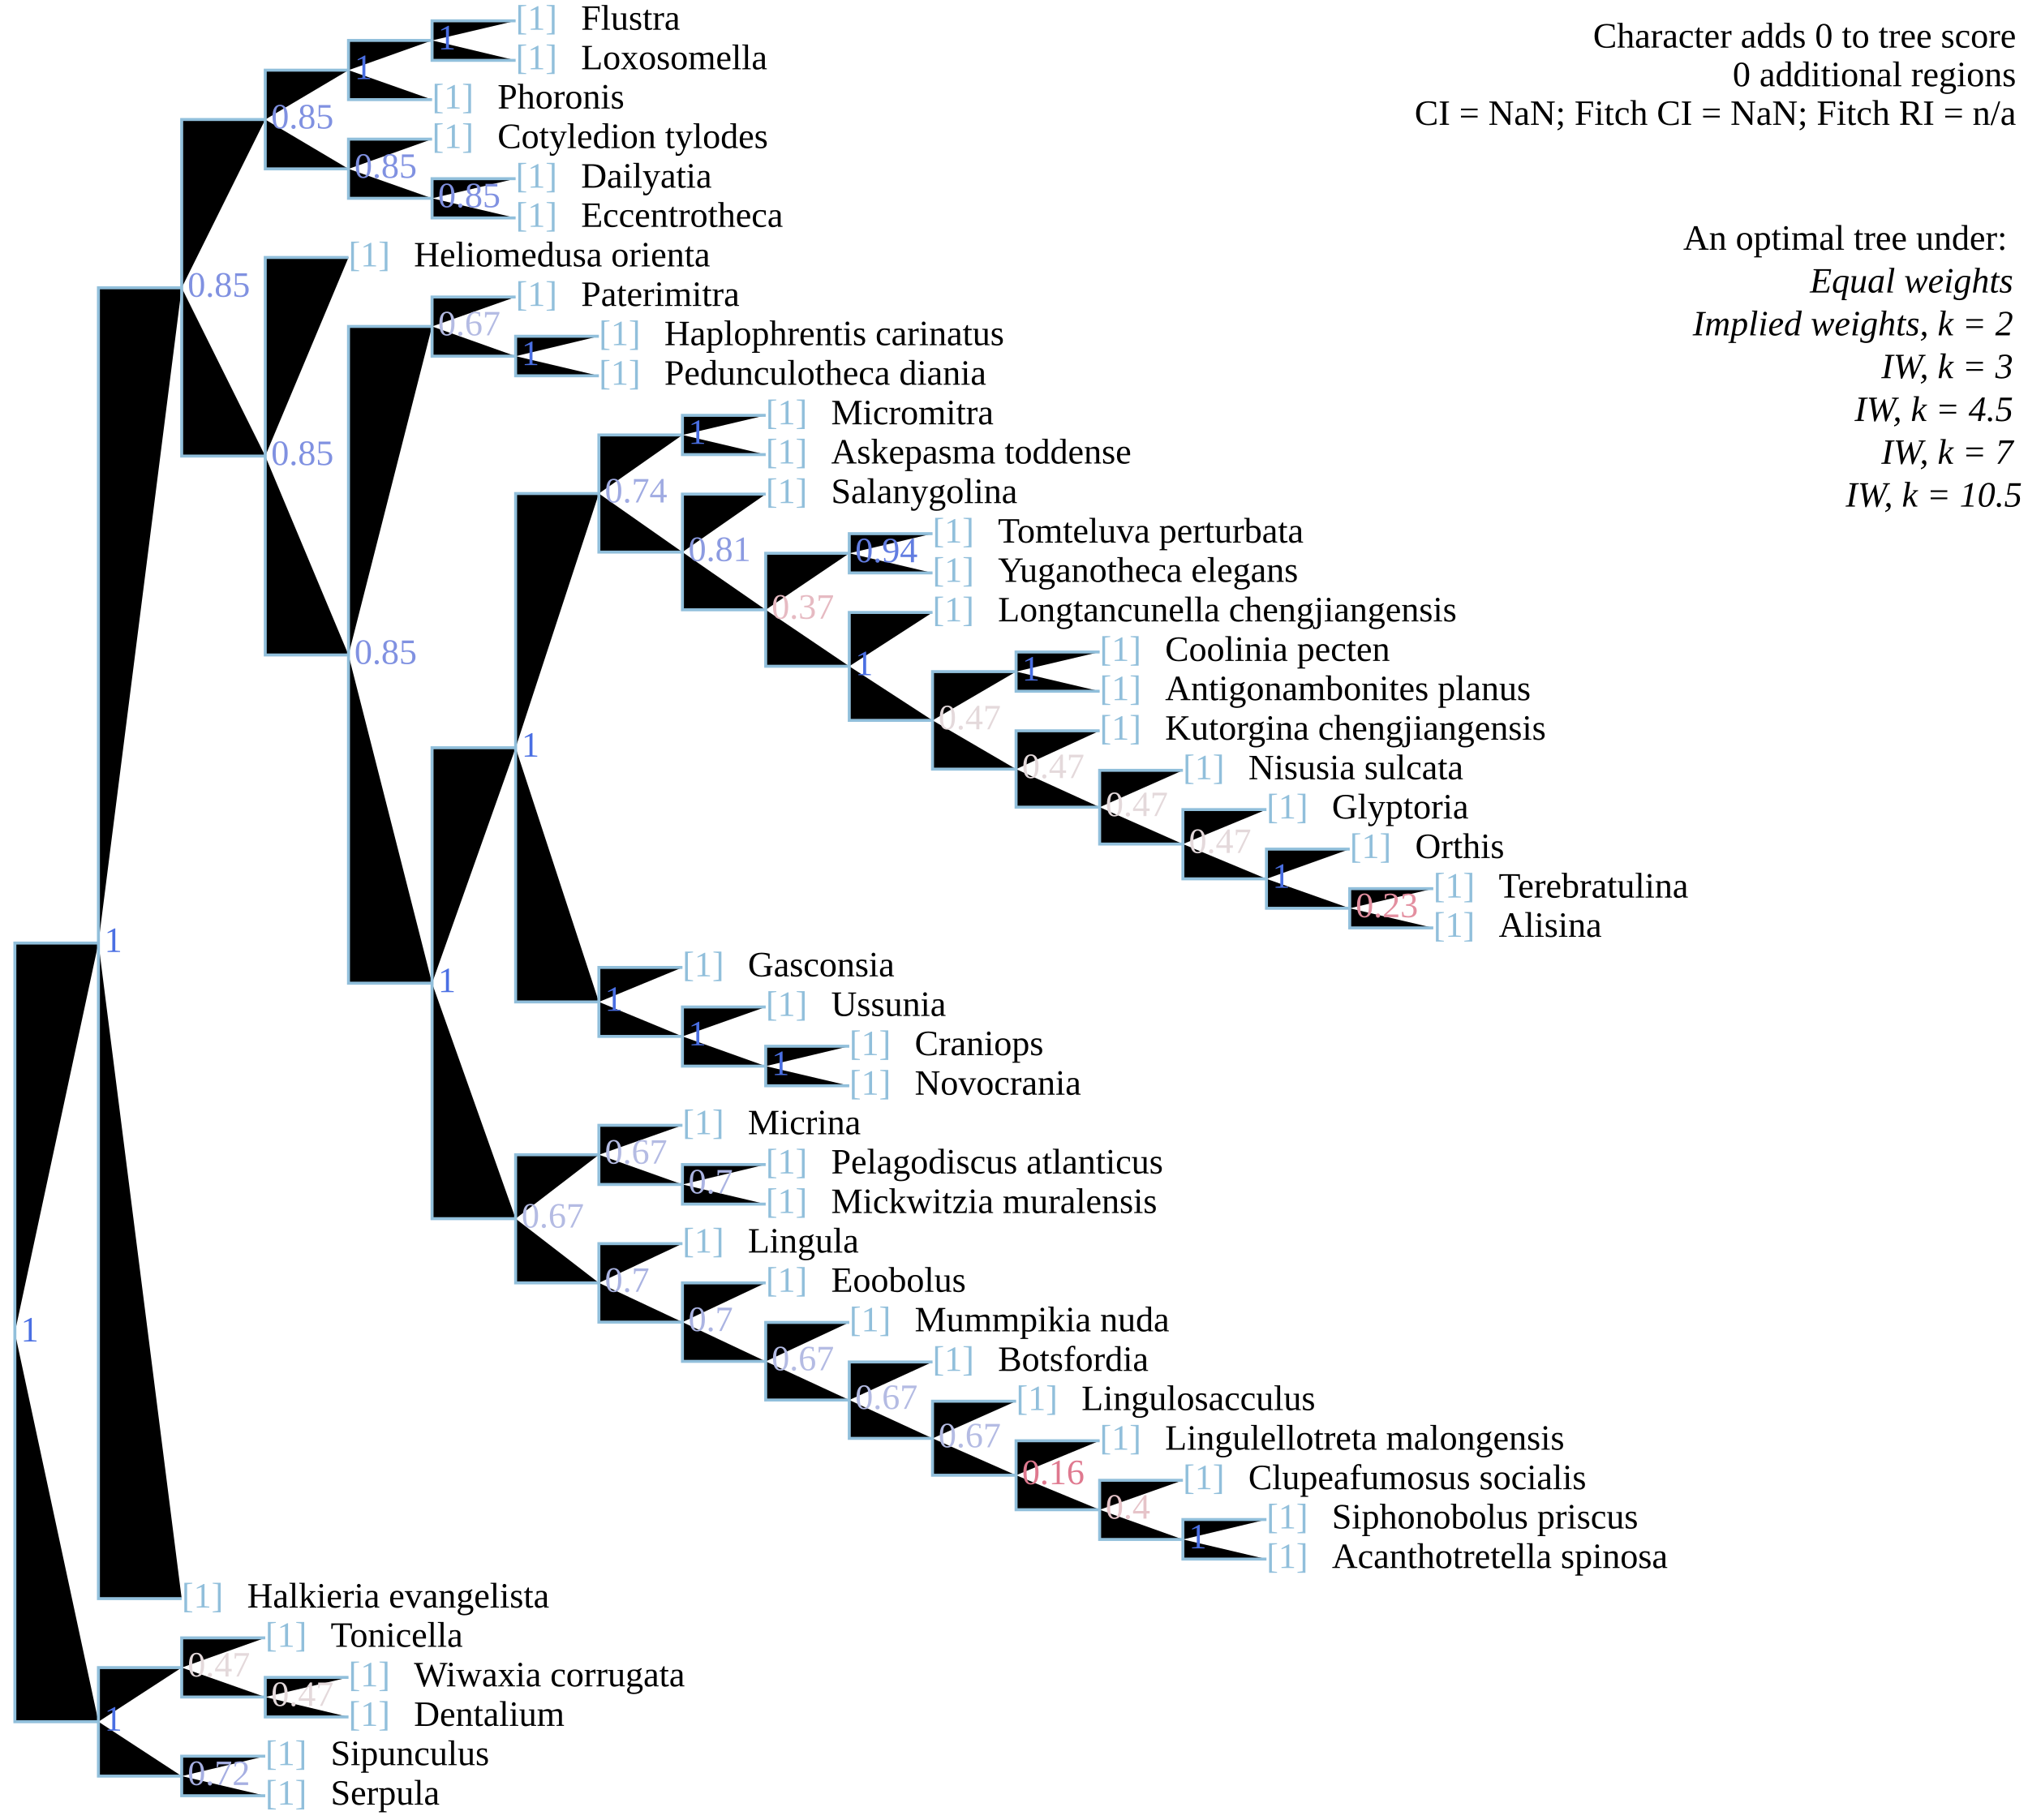
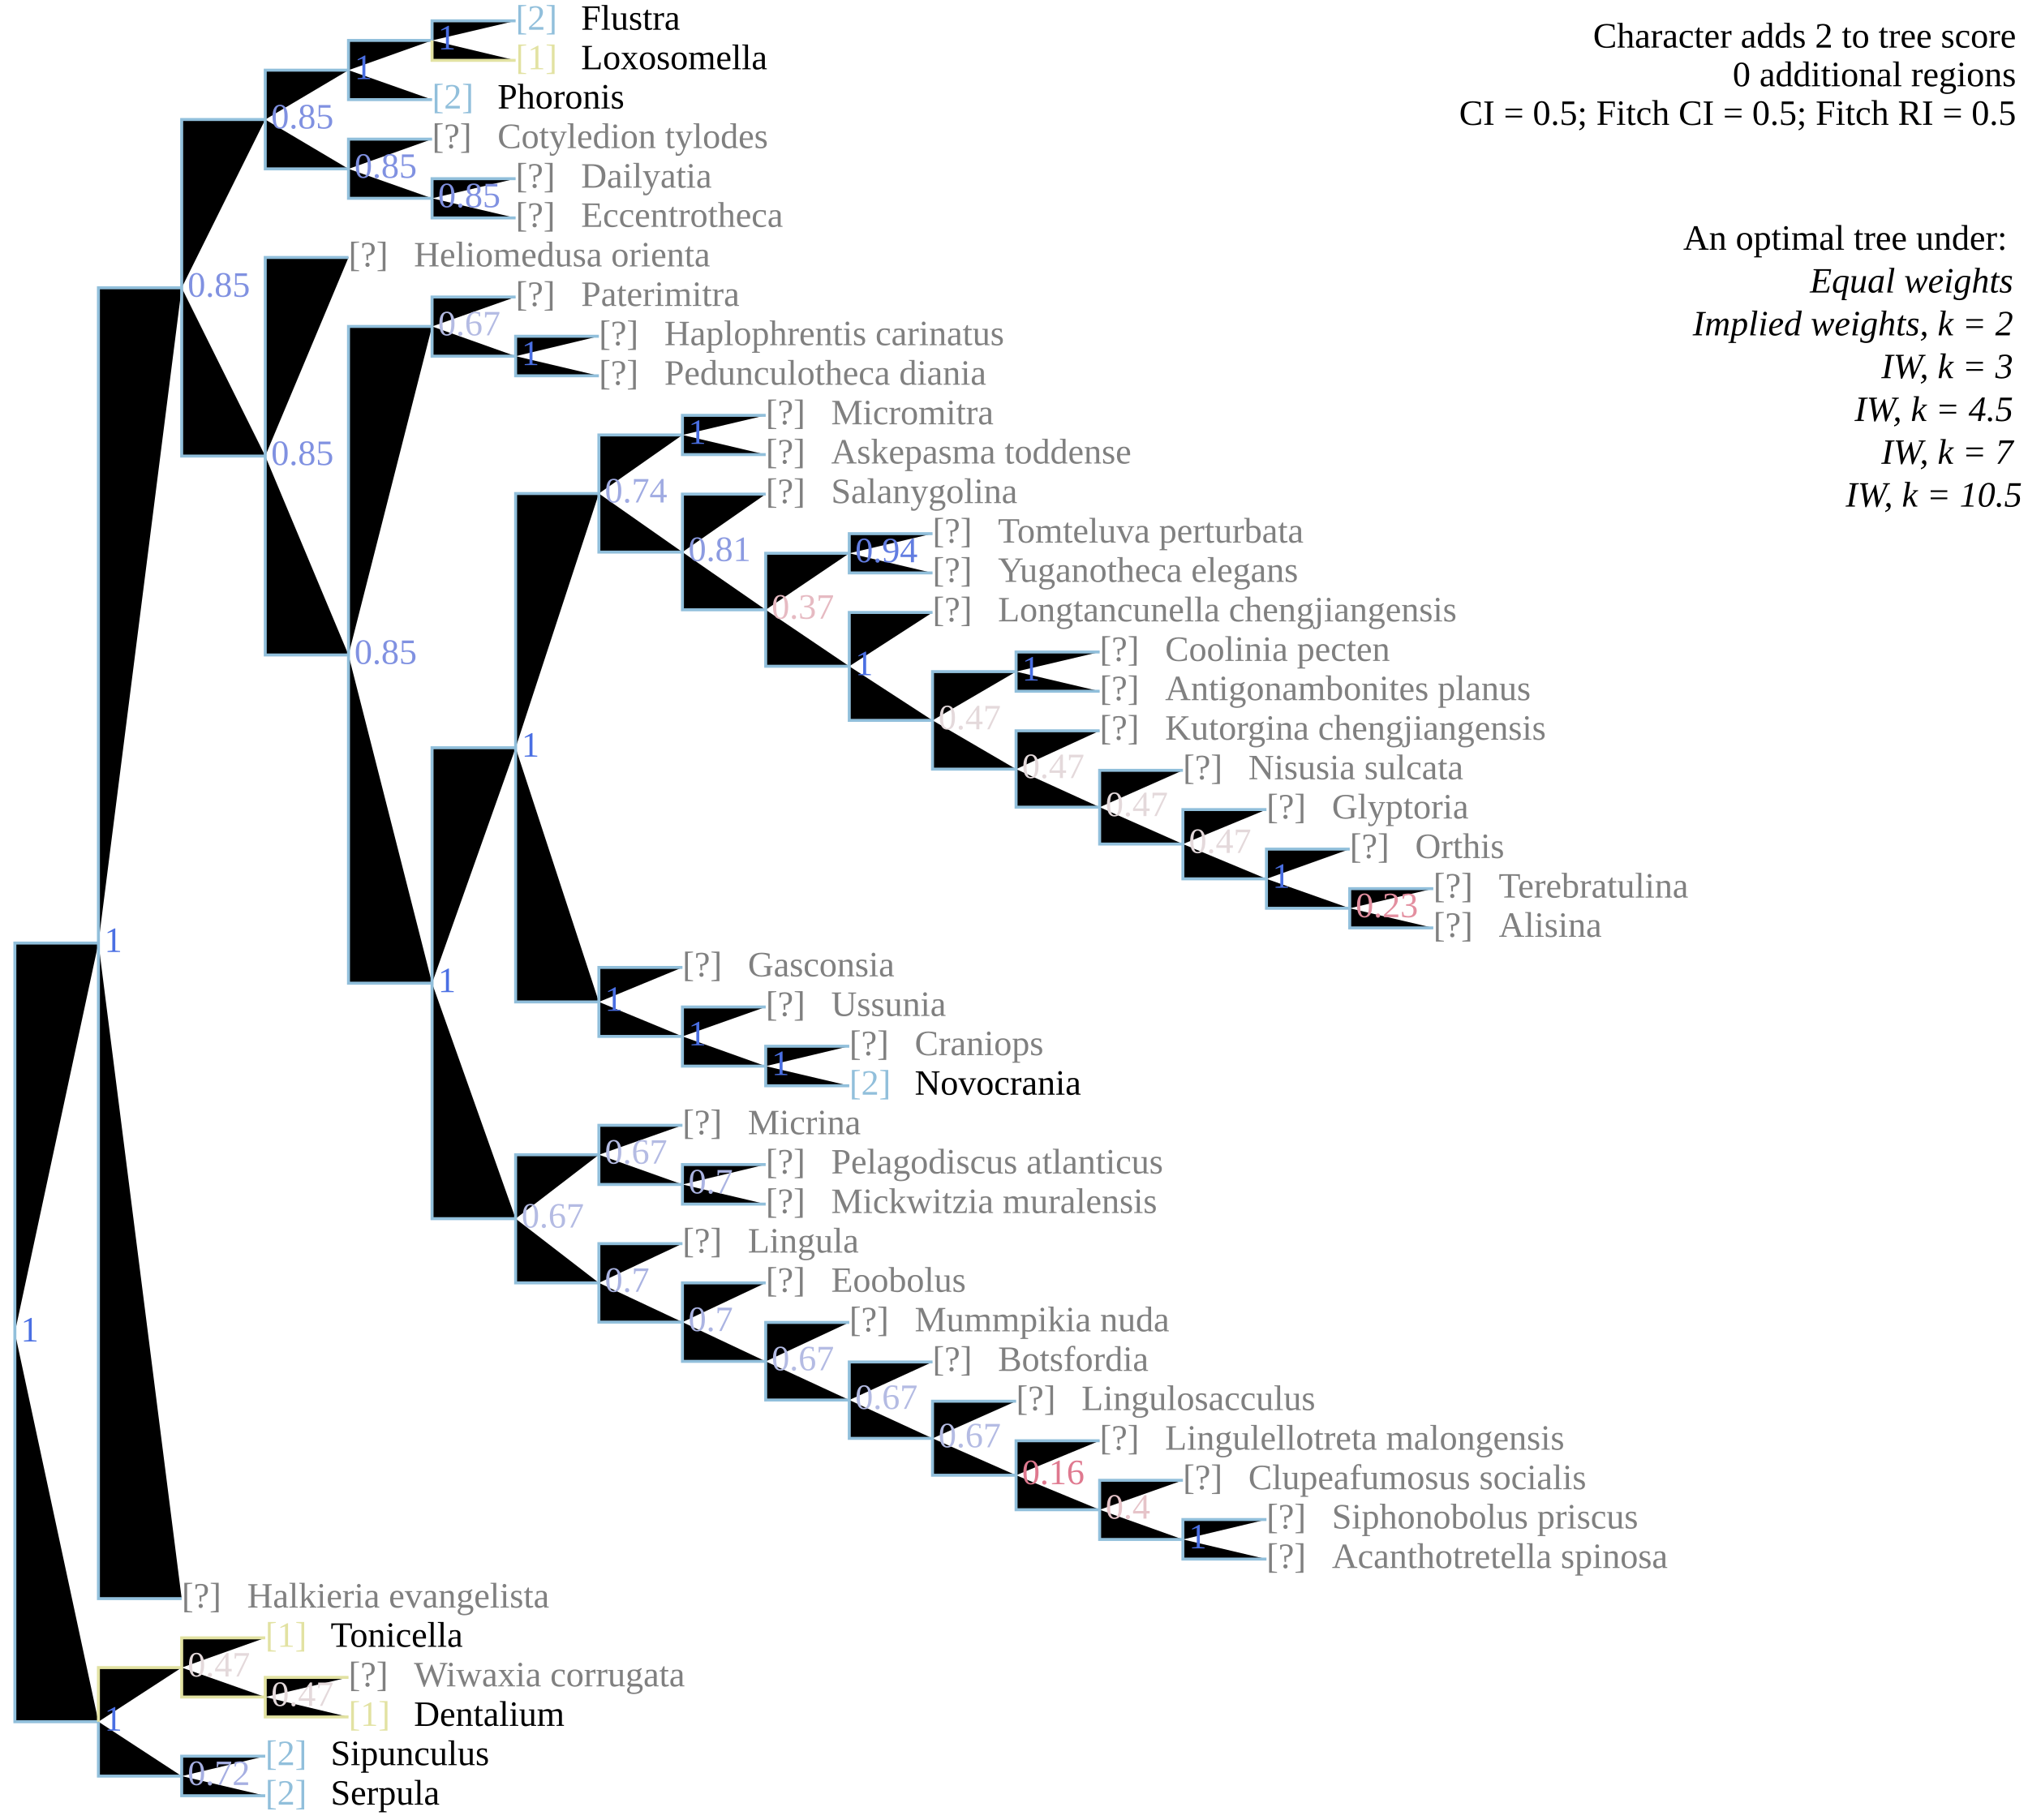
<svg xmlns="http://www.w3.org/2000/svg" version="1.1" width="682" height="612" class="tree" data-char="188">
-   <text x="678" y="16" text-anchor="end" class="stepsLabel">Character adds <tspan class="score">0</tspan> to tree score</text>
+   <text x="678" y="16" text-anchor="end" class="stepsLabel">Character adds <tspan class="score">2</tspan> to tree score</text>
  <text x="678" y="29" text-anchor="end" class="stepsLabel">
    <tspan class="score">0</tspan> additional regions</text>
-   <text x="678" y="42" text-anchor="end" class="stepsLabel">CI = NaN; Fitch CI = NaN; Fitch RI = n/a</text>
+   <text x="678" y="42" text-anchor="end" class="stepsLabel">CI = 0.5; Fitch CI = 0.5; Fitch RI = 0.5</text>
  <text x="678" y="68" text-anchor="end" class="stepsLabel">
    <tspan dy="16">An optimal tree under:</tspan>
    <tspan x="680" style="font-style:italic" class="thisAn" dy="1.2em">Equal weights</tspan>
    <tspan x="680" style="font-style:italic" class="notThisAn" dy="1.2em">Implied weights, k = 2</tspan>
    <tspan x="680" style="font-style:italic" class="notThisAn" dy="1.2em">IW, k = 3</tspan>
    <tspan x="680" style="font-style:italic" class="notThisAn" dy="1.2em">IW, k = 4.5</tspan>
    <tspan x="680" style="font-style:italic" class="notThisAn" dy="1.2em">IW, k = 7</tspan>
    <tspan x="680" style="font-style:italic" class="notThisAn" dy="1.2em">IW, k = 10.5</tspan>
  </text>
-   <text x="89.2" y="593.7" fill="#91bfdb" class="flag">[1]</text>
+   <text x="89.2" y="593.7" fill="#91bfdb" class="flag">[2]</text>
  <text x="111.2" y="593.7" fill="#000" class="taxonLabel">Sipunculus</text>
-   <text x="89.2" y="607" fill="#91bfdb" class="flag">[1]</text>
+   <text x="89.2" y="607" fill="#91bfdb" class="flag">[2]</text>
  <text x="111.2" y="607" fill="#000" class="taxonLabel">Serpula</text>
-   <text x="117.2" y="567.2" fill="#91bfdb" class="flag">[1]</text>
-   <text x="139.2" y="567.2" fill="#000" class="taxonLabel">Wiwaxia corrugata</text>
-   <text x="117.2" y="580.5" fill="#91bfdb" class="flag">[1]</text>
+   <text x="117.2" y="567.2" fill="grey" class="flag">[?]</text>
+   <text x="139.2" y="567.2" fill="grey" class="taxonLabel">Wiwaxia corrugata</text>
+   <text x="117.2" y="580.5" fill="#e2e2a2" class="flag">[1]</text>
  <text x="139.2" y="580.5" fill="#000" class="taxonLabel">Dentalium</text>
-   <text x="89.2" y="553.9" fill="#91bfdb" class="flag">[1]</text>
+   <text x="89.2" y="553.9" fill="#e2e2a2" class="flag">[1]</text>
  <text x="111.2" y="553.9" fill="#000" class="taxonLabel">Tonicella</text>
-   <text x="425.9" y="514.1" fill="#91bfdb" class="flag">[1]</text>
-   <text x="447.9" y="514.1" fill="#000" class="taxonLabel">Siphonobolus priscus</text>
-   <text x="425.9" y="527.4" fill="#91bfdb" class="flag">[1]</text>
-   <text x="447.9" y="527.4" fill="#000" class="taxonLabel">Acanthotretella spinosa</text>
-   <text x="397.8" y="500.9" fill="#91bfdb" class="flag">[1]</text>
-   <text x="419.8" y="500.9" fill="#000" class="taxonLabel">Clupeafumosus socialis</text>
-   <text x="369.8" y="487.6" fill="#91bfdb" class="flag">[1]</text>
-   <text x="391.8" y="487.6" fill="#000" class="taxonLabel">Lingulellotreta malongensis</text>
-   <text x="341.7" y="474.3" fill="#91bfdb" class="flag">[1]</text>
-   <text x="363.7" y="474.3" fill="#000" class="taxonLabel">Lingulosacculus</text>
-   <text x="313.6" y="461.1" fill="#91bfdb" class="flag">[1]</text>
-   <text x="335.6" y="461.1" fill="#000" class="taxonLabel">Botsfordia</text>
-   <text x="285.6" y="447.8" fill="#91bfdb" class="flag">[1]</text>
-   <text x="307.6" y="447.8" fill="#000" class="taxonLabel">Mummpikia nuda</text>
-   <text x="257.5" y="434.5" fill="#91bfdb" class="flag">[1]</text>
-   <text x="279.5" y="434.5" fill="#000" class="taxonLabel">Eoobolus</text>
-   <text x="229.5" y="421.3" fill="#91bfdb" class="flag">[1]</text>
-   <text x="251.5" y="421.3" fill="#000" class="taxonLabel">Lingula</text>
-   <text x="257.5" y="394.7" fill="#91bfdb" class="flag">[1]</text>
-   <text x="279.5" y="394.7" fill="#000" class="taxonLabel">Pelagodiscus atlanticus</text>
-   <text x="257.5" y="408" fill="#91bfdb" class="flag">[1]</text>
-   <text x="279.5" y="408" fill="#000" class="taxonLabel">Mickwitzia muralensis</text>
-   <text x="229.5" y="381.5" fill="#91bfdb" class="flag">[1]</text>
-   <text x="251.5" y="381.5" fill="#000" class="taxonLabel">Micrina</text>
-   <text x="285.6" y="354.9" fill="#91bfdb" class="flag">[1]</text>
-   <text x="307.6" y="354.9" fill="#000" class="taxonLabel">Craniops</text>
-   <text x="285.6" y="368.2" fill="#91bfdb" class="flag">[1]</text>
+   <text x="425.9" y="514.1" fill="grey" class="flag">[?]</text>
+   <text x="447.9" y="514.1" fill="grey" class="taxonLabel">Siphonobolus priscus</text>
+   <text x="425.9" y="527.4" fill="grey" class="flag">[?]</text>
+   <text x="447.9" y="527.4" fill="grey" class="taxonLabel">Acanthotretella spinosa</text>
+   <text x="397.8" y="500.9" fill="grey" class="flag">[?]</text>
+   <text x="419.8" y="500.9" fill="grey" class="taxonLabel">Clupeafumosus socialis</text>
+   <text x="369.8" y="487.6" fill="grey" class="flag">[?]</text>
+   <text x="391.8" y="487.6" fill="grey" class="taxonLabel">Lingulellotreta malongensis</text>
+   <text x="341.7" y="474.3" fill="grey" class="flag">[?]</text>
+   <text x="363.7" y="474.3" fill="grey" class="taxonLabel">Lingulosacculus</text>
+   <text x="313.6" y="461.1" fill="grey" class="flag">[?]</text>
+   <text x="335.6" y="461.1" fill="grey" class="taxonLabel">Botsfordia</text>
+   <text x="285.6" y="447.8" fill="grey" class="flag">[?]</text>
+   <text x="307.6" y="447.8" fill="grey" class="taxonLabel">Mummpikia nuda</text>
+   <text x="257.5" y="434.5" fill="grey" class="flag">[?]</text>
+   <text x="279.5" y="434.5" fill="grey" class="taxonLabel">Eoobolus</text>
+   <text x="229.5" y="421.3" fill="grey" class="flag">[?]</text>
+   <text x="251.5" y="421.3" fill="grey" class="taxonLabel">Lingula</text>
+   <text x="257.5" y="394.7" fill="grey" class="flag">[?]</text>
+   <text x="279.5" y="394.7" fill="grey" class="taxonLabel">Pelagodiscus atlanticus</text>
+   <text x="257.5" y="408" fill="grey" class="flag">[?]</text>
+   <text x="279.5" y="408" fill="grey" class="taxonLabel">Mickwitzia muralensis</text>
+   <text x="229.5" y="381.5" fill="grey" class="flag">[?]</text>
+   <text x="251.5" y="381.5" fill="grey" class="taxonLabel">Micrina</text>
+   <text x="285.6" y="354.9" fill="grey" class="flag">[?]</text>
+   <text x="307.6" y="354.9" fill="grey" class="taxonLabel">Craniops</text>
+   <text x="285.6" y="368.2" fill="#91bfdb" class="flag">[2]</text>
  <text x="307.6" y="368.2" fill="#000" class="taxonLabel">Novocrania</text>
-   <text x="257.5" y="341.7" fill="#91bfdb" class="flag">[1]</text>
-   <text x="279.5" y="341.7" fill="#000" class="taxonLabel">Ussunia</text>
-   <text x="229.5" y="328.4" fill="#91bfdb" class="flag">[1]</text>
-   <text x="251.5" y="328.4" fill="#000" class="taxonLabel">Gasconsia</text>
-   <text x="482" y="301.9" fill="#91bfdb" class="flag">[1]</text>
-   <text x="504" y="301.9" fill="#000" class="taxonLabel">Terebratulina</text>
-   <text x="482" y="315.1" fill="#91bfdb" class="flag">[1]</text>
-   <text x="504" y="315.1" fill="#000" class="taxonLabel">Alisina</text>
-   <text x="453.9" y="288.6" fill="#91bfdb" class="flag">[1]</text>
-   <text x="475.9" y="288.6" fill="#000" class="taxonLabel">Orthis</text>
-   <text x="425.9" y="275.3" fill="#91bfdb" class="flag">[1]</text>
-   <text x="447.9" y="275.3" fill="#000" class="taxonLabel">Glyptoria</text>
-   <text x="397.8" y="262.1" fill="#91bfdb" class="flag">[1]</text>
-   <text x="419.8" y="262.1" fill="#000" class="taxonLabel">Nisusia sulcata</text>
-   <text x="369.8" y="248.8" fill="#91bfdb" class="flag">[1]</text>
-   <text x="391.8" y="248.8" fill="#000" class="taxonLabel">Kutorgina chengjiangensis</text>
-   <text x="369.8" y="222.3" fill="#91bfdb" class="flag">[1]</text>
-   <text x="391.8" y="222.3" fill="#000" class="taxonLabel">Coolinia pecten</text>
-   <text x="369.8" y="235.5" fill="#91bfdb" class="flag">[1]</text>
-   <text x="391.8" y="235.5" fill="#000" class="taxonLabel">Antigonambonites planus</text>
-   <text x="313.6" y="209" fill="#91bfdb" class="flag">[1]</text>
-   <text x="335.6" y="209" fill="#000" class="taxonLabel">Longtancunella chengjiangensis</text>
-   <text x="313.6" y="182.5" fill="#91bfdb" class="flag">[1]</text>
-   <text x="335.6" y="182.5" fill="#000" class="taxonLabel">Tomteluva perturbata</text>
-   <text x="313.6" y="195.7" fill="#91bfdb" class="flag">[1]</text>
-   <text x="335.6" y="195.7" fill="#000" class="taxonLabel">Yuganotheca elegans</text>
-   <text x="257.5" y="169.2" fill="#91bfdb" class="flag">[1]</text>
-   <text x="279.5" y="169.2" fill="#000" class="taxonLabel">Salanygolina</text>
-   <text x="257.5" y="142.7" fill="#91bfdb" class="flag">[1]</text>
-   <text x="279.5" y="142.7" fill="#000" class="taxonLabel">Micromitra</text>
-   <text x="257.5" y="155.9" fill="#91bfdb" class="flag">[1]</text>
-   <text x="279.5" y="155.9" fill="#000" class="taxonLabel">Askepasma toddense</text>
-   <text x="201.4" y="116.1" fill="#91bfdb" class="flag">[1]</text>
-   <text x="223.4" y="116.1" fill="#000" class="taxonLabel">Haplophrentis carinatus</text>
-   <text x="201.4" y="129.4" fill="#91bfdb" class="flag">[1]</text>
-   <text x="223.4" y="129.4" fill="#000" class="taxonLabel">Pedunculotheca diania</text>
-   <text x="173.4" y="102.9" fill="#91bfdb" class="flag">[1]</text>
-   <text x="195.4" y="102.9" fill="#000" class="taxonLabel">Paterimitra</text>
-   <text x="117.2" y="89.6" fill="#91bfdb" class="flag">[1]</text>
-   <text x="139.2" y="89.6" fill="#000" class="taxonLabel">Heliomedusa orienta</text>
-   <text x="173.4" y="63.1" fill="#91bfdb" class="flag">[1]</text>
-   <text x="195.4" y="63.1" fill="#000" class="taxonLabel">Dailyatia</text>
-   <text x="173.4" y="76.3" fill="#91bfdb" class="flag">[1]</text>
-   <text x="195.4" y="76.3" fill="#000" class="taxonLabel">Eccentrotheca</text>
-   <text x="145.3" y="49.8" fill="#91bfdb" class="flag">[1]</text>
-   <text x="167.3" y="49.8" fill="#000" class="taxonLabel">Cotyledion tylodes</text>
-   <text x="173.4" y="10" fill="#91bfdb" class="flag">[1]</text>
+   <text x="257.5" y="341.7" fill="grey" class="flag">[?]</text>
+   <text x="279.5" y="341.7" fill="grey" class="taxonLabel">Ussunia</text>
+   <text x="229.5" y="328.4" fill="grey" class="flag">[?]</text>
+   <text x="251.5" y="328.4" fill="grey" class="taxonLabel">Gasconsia</text>
+   <text x="482" y="301.9" fill="grey" class="flag">[?]</text>
+   <text x="504" y="301.9" fill="grey" class="taxonLabel">Terebratulina</text>
+   <text x="482" y="315.1" fill="grey" class="flag">[?]</text>
+   <text x="504" y="315.1" fill="grey" class="taxonLabel">Alisina</text>
+   <text x="453.9" y="288.6" fill="grey" class="flag">[?]</text>
+   <text x="475.9" y="288.6" fill="grey" class="taxonLabel">Orthis</text>
+   <text x="425.9" y="275.3" fill="grey" class="flag">[?]</text>
+   <text x="447.9" y="275.3" fill="grey" class="taxonLabel">Glyptoria</text>
+   <text x="397.8" y="262.1" fill="grey" class="flag">[?]</text>
+   <text x="419.8" y="262.1" fill="grey" class="taxonLabel">Nisusia sulcata</text>
+   <text x="369.8" y="248.8" fill="grey" class="flag">[?]</text>
+   <text x="391.8" y="248.8" fill="grey" class="taxonLabel">Kutorgina chengjiangensis</text>
+   <text x="369.8" y="222.3" fill="grey" class="flag">[?]</text>
+   <text x="391.8" y="222.3" fill="grey" class="taxonLabel">Coolinia pecten</text>
+   <text x="369.8" y="235.5" fill="grey" class="flag">[?]</text>
+   <text x="391.8" y="235.5" fill="grey" class="taxonLabel">Antigonambonites planus</text>
+   <text x="313.6" y="209" fill="grey" class="flag">[?]</text>
+   <text x="335.6" y="209" fill="grey" class="taxonLabel">Longtancunella chengjiangensis</text>
+   <text x="313.6" y="182.5" fill="grey" class="flag">[?]</text>
+   <text x="335.6" y="182.5" fill="grey" class="taxonLabel">Tomteluva perturbata</text>
+   <text x="313.6" y="195.7" fill="grey" class="flag">[?]</text>
+   <text x="335.6" y="195.7" fill="grey" class="taxonLabel">Yuganotheca elegans</text>
+   <text x="257.5" y="169.2" fill="grey" class="flag">[?]</text>
+   <text x="279.5" y="169.2" fill="grey" class="taxonLabel">Salanygolina</text>
+   <text x="257.5" y="142.7" fill="grey" class="flag">[?]</text>
+   <text x="279.5" y="142.7" fill="grey" class="taxonLabel">Micromitra</text>
+   <text x="257.5" y="155.9" fill="grey" class="flag">[?]</text>
+   <text x="279.5" y="155.9" fill="grey" class="taxonLabel">Askepasma toddense</text>
+   <text x="201.4" y="116.1" fill="grey" class="flag">[?]</text>
+   <text x="223.4" y="116.1" fill="grey" class="taxonLabel">Haplophrentis carinatus</text>
+   <text x="201.4" y="129.4" fill="grey" class="flag">[?]</text>
+   <text x="223.4" y="129.4" fill="grey" class="taxonLabel">Pedunculotheca diania</text>
+   <text x="173.4" y="102.9" fill="grey" class="flag">[?]</text>
+   <text x="195.4" y="102.9" fill="grey" class="taxonLabel">Paterimitra</text>
+   <text x="117.2" y="89.6" fill="grey" class="flag">[?]</text>
+   <text x="139.2" y="89.6" fill="grey" class="taxonLabel">Heliomedusa orienta</text>
+   <text x="173.4" y="63.1" fill="grey" class="flag">[?]</text>
+   <text x="195.4" y="63.1" fill="grey" class="taxonLabel">Dailyatia</text>
+   <text x="173.4" y="76.3" fill="grey" class="flag">[?]</text>
+   <text x="195.4" y="76.3" fill="grey" class="taxonLabel">Eccentrotheca</text>
+   <text x="145.3" y="49.8" fill="grey" class="flag">[?]</text>
+   <text x="167.3" y="49.8" fill="grey" class="taxonLabel">Cotyledion tylodes</text>
+   <text x="173.4" y="10" fill="#91bfdb" class="flag">[2]</text>
  <text x="195.4" y="10" fill="#000" class="taxonLabel">Flustra</text>
-   <text x="173.4" y="23.3" fill="#91bfdb" class="flag">[1]</text>
+   <text x="173.4" y="23.3" fill="#e2e2a2" class="flag">[1]</text>
  <text x="195.4" y="23.3" fill="#000" class="taxonLabel">Loxosomella</text>
-   <text x="145.3" y="36.5" fill="#91bfdb" class="flag">[1]</text>
+   <text x="145.3" y="36.5" fill="#91bfdb" class="flag">[2]</text>
  <text x="167.3" y="36.5" fill="#000" class="taxonLabel">Phoronis</text>
-   <text x="61.1" y="540.7" fill="#91bfdb" class="flag">[1]</text>
-   <text x="83.1" y="540.7" fill="#000" class="taxonLabel">Halkieria evangelista</text>
-   <path d="M5,448.2V317.2H33.1M33.1,317.2V96.8H61.1M61.1,96.8V40.2H89.2M89.2,40.2V23.6H117.2M117.2,23.6V13.6H145.3M145.3,13.6V7H173.4M145.3,13.6V20.3H173.4M117.2,23.6V33.5H145.3M89.2,40.2V56.8H117.2M117.2,56.8V46.8H145.3M117.2,56.8V66.7H145.3M145.3,66.7V60.1H173.4M145.3,66.7V73.3H173.4M61.1,96.8V153.4H89.2M89.2,153.4V86.6H117.2M89.2,153.4V220.3H117.2M117.2,220.3V109.8H145.3M145.3,109.8V99.9H173.4M145.3,109.8V119.8H173.4M173.4,119.8V113.1H201.4M173.4,119.8V126.4H201.4M117.2,220.3V330.7H145.3M145.3,330.7V251.5H173.4M173.4,251.5V166H201.4M201.4,166V146.3H229.5M229.5,146.3V139.7H257.5M229.5,146.3V152.9H257.5M201.4,166V185.7H229.5M229.5,185.7V166.2H257.5M229.5,185.7V205.1H257.5M257.5,205.1V186.1H285.6M285.6,186.1V179.5H313.6M285.6,186.1V192.7H313.6M257.5,205.1V224.1H285.6M285.6,224.1V206H313.6M285.6,224.1V242.3H313.6M313.6,242.3V225.9H341.7M341.7,225.9V219.3H369.8M341.7,225.9V232.5H369.8M313.6,242.3V258.7H341.7M341.7,258.7V245.8H369.8M341.7,258.7V271.5H369.8M369.8,271.5V259.1H397.8M369.8,271.5V283.9H397.8M397.8,283.9V272.3H425.9M397.8,283.9V295.6H425.9M425.9,295.6V285.6H453.9M425.9,295.6V305.5H453.9M453.9,305.5V298.9H482M453.9,305.5V312.1H482M173.4,251.5V337H201.4M201.4,337V325.4H229.5M201.4,337V348.6H229.5M229.5,348.6V338.7H257.5M229.5,348.6V358.6H257.5M257.5,358.6V351.9H285.6M257.5,358.6V365.2H285.6M145.3,330.7V409.9H173.4M173.4,409.9V388.4H201.4M201.4,388.4V378.5H229.5M201.4,388.4V398.4H229.5M229.5,398.4V391.7H257.5M229.5,398.4V405H257.5M173.4,409.9V431.5H201.4M201.4,431.5V418.3H229.5M201.4,431.5V444.7H229.5M229.5,444.7V431.5H257.5M229.5,444.7V457.9H257.5M257.5,457.9V444.8H285.6M257.5,457.9V470.9H285.6M285.6,470.9V458.1H313.6M285.6,470.9V483.8H313.6M313.6,483.8V471.3H341.7M313.6,483.8V496.2H341.7M341.7,496.2V484.6H369.8M341.7,496.2V507.8H369.8M369.8,507.8V497.9H397.8M369.8,507.8V517.8H397.8M397.8,517.8V511.1H425.9M397.8,517.8V524.4H425.9M33.1,317.2V537.7H61.1M5,448.2V579.1H33.1M33.1,579.1V560.9H61.1M61.1,560.9V550.9H89.2M61.1,560.9V570.8H89.2M89.2,570.8V564.2H117.2M89.2,570.8V577.5H117.2M33.1,579.1V597.4H61.1M61.1,597.4V590.7H89.2M61.1,597.4V604H89.2" stroke="#91bfdb" />
+   <text x="61.1" y="540.7" fill="grey" class="flag">[?]</text>
+   <text x="83.1" y="540.7" fill="grey" class="taxonLabel">Halkieria evangelista</text>
+   <path d="M5,448.2V317.2H33.1M33.1,317.2V96.8H61.1M61.1,96.8V40.2H89.2M89.2,40.2V23.6H117.2M117.2,23.6V13.6H145.3M145.3,13.6V7H173.4M117.2,23.6V33.5H145.3M89.2,40.2V56.8H117.2M117.2,56.8V46.8H145.3M117.2,56.8V66.7H145.3M145.3,66.7V60.1H173.4M145.3,66.7V73.3H173.4M61.1,96.8V153.4H89.2M89.2,153.4V86.6H117.2M89.2,153.4V220.3H117.2M117.2,220.3V109.8H145.3M145.3,109.8V99.9H173.4M145.3,109.8V119.8H173.4M173.4,119.8V113.1H201.4M173.4,119.8V126.4H201.4M117.2,220.3V330.7H145.3M145.3,330.7V251.5H173.4M173.4,251.5V166H201.4M201.4,166V146.3H229.5M229.5,146.3V139.7H257.5M229.5,146.3V152.9H257.5M201.4,166V185.7H229.5M229.5,185.7V166.2H257.5M229.5,185.7V205.1H257.5M257.5,205.1V186.1H285.6M285.6,186.1V179.5H313.6M285.6,186.1V192.7H313.6M257.5,205.1V224.1H285.6M285.6,224.1V206H313.6M285.6,224.1V242.3H313.6M313.6,242.3V225.9H341.7M341.7,225.9V219.3H369.8M341.7,225.9V232.5H369.8M313.6,242.3V258.7H341.7M341.7,258.7V245.8H369.8M341.7,258.7V271.5H369.8M369.8,271.5V259.1H397.8M369.8,271.5V283.9H397.8M397.8,283.9V272.3H425.9M397.8,283.9V295.6H425.9M425.9,295.6V285.6H453.9M425.9,295.6V305.5H453.9M453.9,305.5V298.9H482M453.9,305.5V312.1H482M173.4,251.5V337H201.4M201.4,337V325.4H229.5M201.4,337V348.6H229.5M229.5,348.6V338.7H257.5M229.5,348.6V358.6H257.5M257.5,358.6V351.9H285.6M257.5,358.6V365.2H285.6M145.3,330.7V409.9H173.4M173.4,409.9V388.4H201.4M201.4,388.4V378.5H229.5M201.4,388.4V398.4H229.5M229.5,398.4V391.7H257.5M229.5,398.4V405H257.5M173.4,409.9V431.5H201.4M201.4,431.5V418.3H229.5M201.4,431.5V444.7H229.5M229.5,444.7V431.5H257.5M229.5,444.7V457.9H257.5M257.5,457.9V444.8H285.6M257.5,457.9V470.9H285.6M285.6,470.9V458.1H313.6M285.6,470.9V483.8H313.6M313.6,483.8V471.3H341.7M313.6,483.8V496.2H341.7M341.7,496.2V484.6H369.8M341.7,496.2V507.8H369.8M369.8,507.8V497.9H397.8M369.8,507.8V517.8H397.8M397.8,517.8V511.1H425.9M397.8,517.8V524.4H425.9M33.1,317.2V537.7H61.1M5,448.2V579.1H33.1M33.1,579.1V597.4H61.1M61.1,597.4V590.7H89.2M61.1,597.4V604H89.2" stroke="#91bfdb" />
+   <path d="M145.3,13.6V20.3H173.4M33.1,579.1V560.9H61.1M61.1,560.9V550.9H89.2M61.1,560.9V570.8H89.2M89.2,570.8V564.2H117.2M89.2,570.8V577.5H117.2" stroke="#e2e2a2" />
  <text x="7" y="451.2" class="node" fill="#4A6FE3">1</text>
  <text x="35.1" y="320.2" class="node" fill="#4A6FE3">1</text>
  <text x="63.1" y="99.8" class="node" fill="#8091E1">0.85</text>
  <text x="91.2" y="43.2" class="node" fill="#8091E1">0.85</text>
  <text x="119.2" y="26.6" class="node" fill="#4A6FE3">1</text>
  <text x="147.3" y="16.6" class="node" fill="#4A6FE3">1</text>
  <text x="119.2" y="59.8" class="node" fill="#8091E1">0.85</text>
  <text x="147.3" y="69.7" class="node" fill="#8091E1">0.85</text>
  <text x="91.2" y="156.4" class="node" fill="#8091E1">0.85</text>
  <text x="119.2" y="223.3" class="node" fill="#8091E1">0.85</text>
  <text x="147.3" y="112.8" class="node" fill="#B4BBE3">0.67</text>
  <text x="175.4" y="122.8" class="node" fill="#4A6FE3">1</text>
  <text x="147.3" y="333.7" class="node" fill="#4A6FE3">1</text>
  <text x="175.4" y="254.5" class="node" fill="#4A6FE3">1</text>
  <text x="203.4" y="169" class="node" fill="#A0ABE2">0.74</text>
  <text x="231.5" y="149.3" class="node" fill="#4A6FE3">1</text>
  <text x="231.5" y="188.7" class="node" fill="#8C9BE1">0.81</text>
  <text x="259.5" y="208.1" class="node" fill="#E6BAC2">0.37</text>
  <text x="287.6" y="189.1" class="node" fill="#627DE1">0.94</text>
  <text x="287.6" y="227.1" class="node" fill="#4A6FE3">1</text>
  <text x="315.6" y="245.3" class="node" fill="#E4D9DB">0.47</text>
  <text x="343.7" y="228.9" class="node" fill="#4A6FE3">1</text>
  <text x="343.7" y="261.7" class="node" fill="#E4D9DB">0.47</text>
  <text x="371.8" y="274.5" class="node" fill="#E4D9DB">0.47</text>
  <text x="399.8" y="286.9" class="node" fill="#E4D9DB">0.47</text>
  <text x="427.9" y="298.6" class="node" fill="#4A6FE3">1</text>
  <text x="455.9" y="308.5" class="node" fill="#E38FA0">0.23</text>
  <text x="203.4" y="340" class="node" fill="#4A6FE3">1</text>
  <text x="231.5" y="351.6" class="node" fill="#4A6FE3">1</text>
  <text x="259.5" y="361.6" class="node" fill="#4A6FE3">1</text>
  <text x="175.4" y="412.9" class="node" fill="#B4BBE3">0.67</text>
  <text x="203.4" y="391.4" class="node" fill="#B4BBE3">0.67</text>
  <text x="231.5" y="401.4" class="node" fill="#ABB4E2">0.7</text>
  <text x="203.4" y="434.5" class="node" fill="#ABB4E2">0.7</text>
  <text x="231.5" y="447.7" class="node" fill="#ABB4E2">0.7</text>
  <text x="259.5" y="460.9" class="node" fill="#B4BBE3">0.67</text>
  <text x="287.6" y="473.9" class="node" fill="#B4BBE3">0.67</text>
  <text x="315.6" y="486.8" class="node" fill="#B4BBE3">0.67</text>
  <text x="343.7" y="499.2" class="node" fill="#DF798F">0.16</text>
  <text x="371.8" y="510.8" class="node" fill="#E6C4C9">0.4</text>
  <text x="399.8" y="520.8" class="node" fill="#4A6FE3">1</text>
  <text x="35.1" y="582.1" class="node" fill="#4A6FE3">1</text>
  <text x="63.1" y="563.9" class="node" fill="#E4D9DB">0.47</text>
  <text x="91.2" y="573.8" class="node" fill="#E4D9DB">0.47</text>
  <text x="63.1" y="600.4" class="node" fill="#A6AFE2">0.72</text>
</svg>
